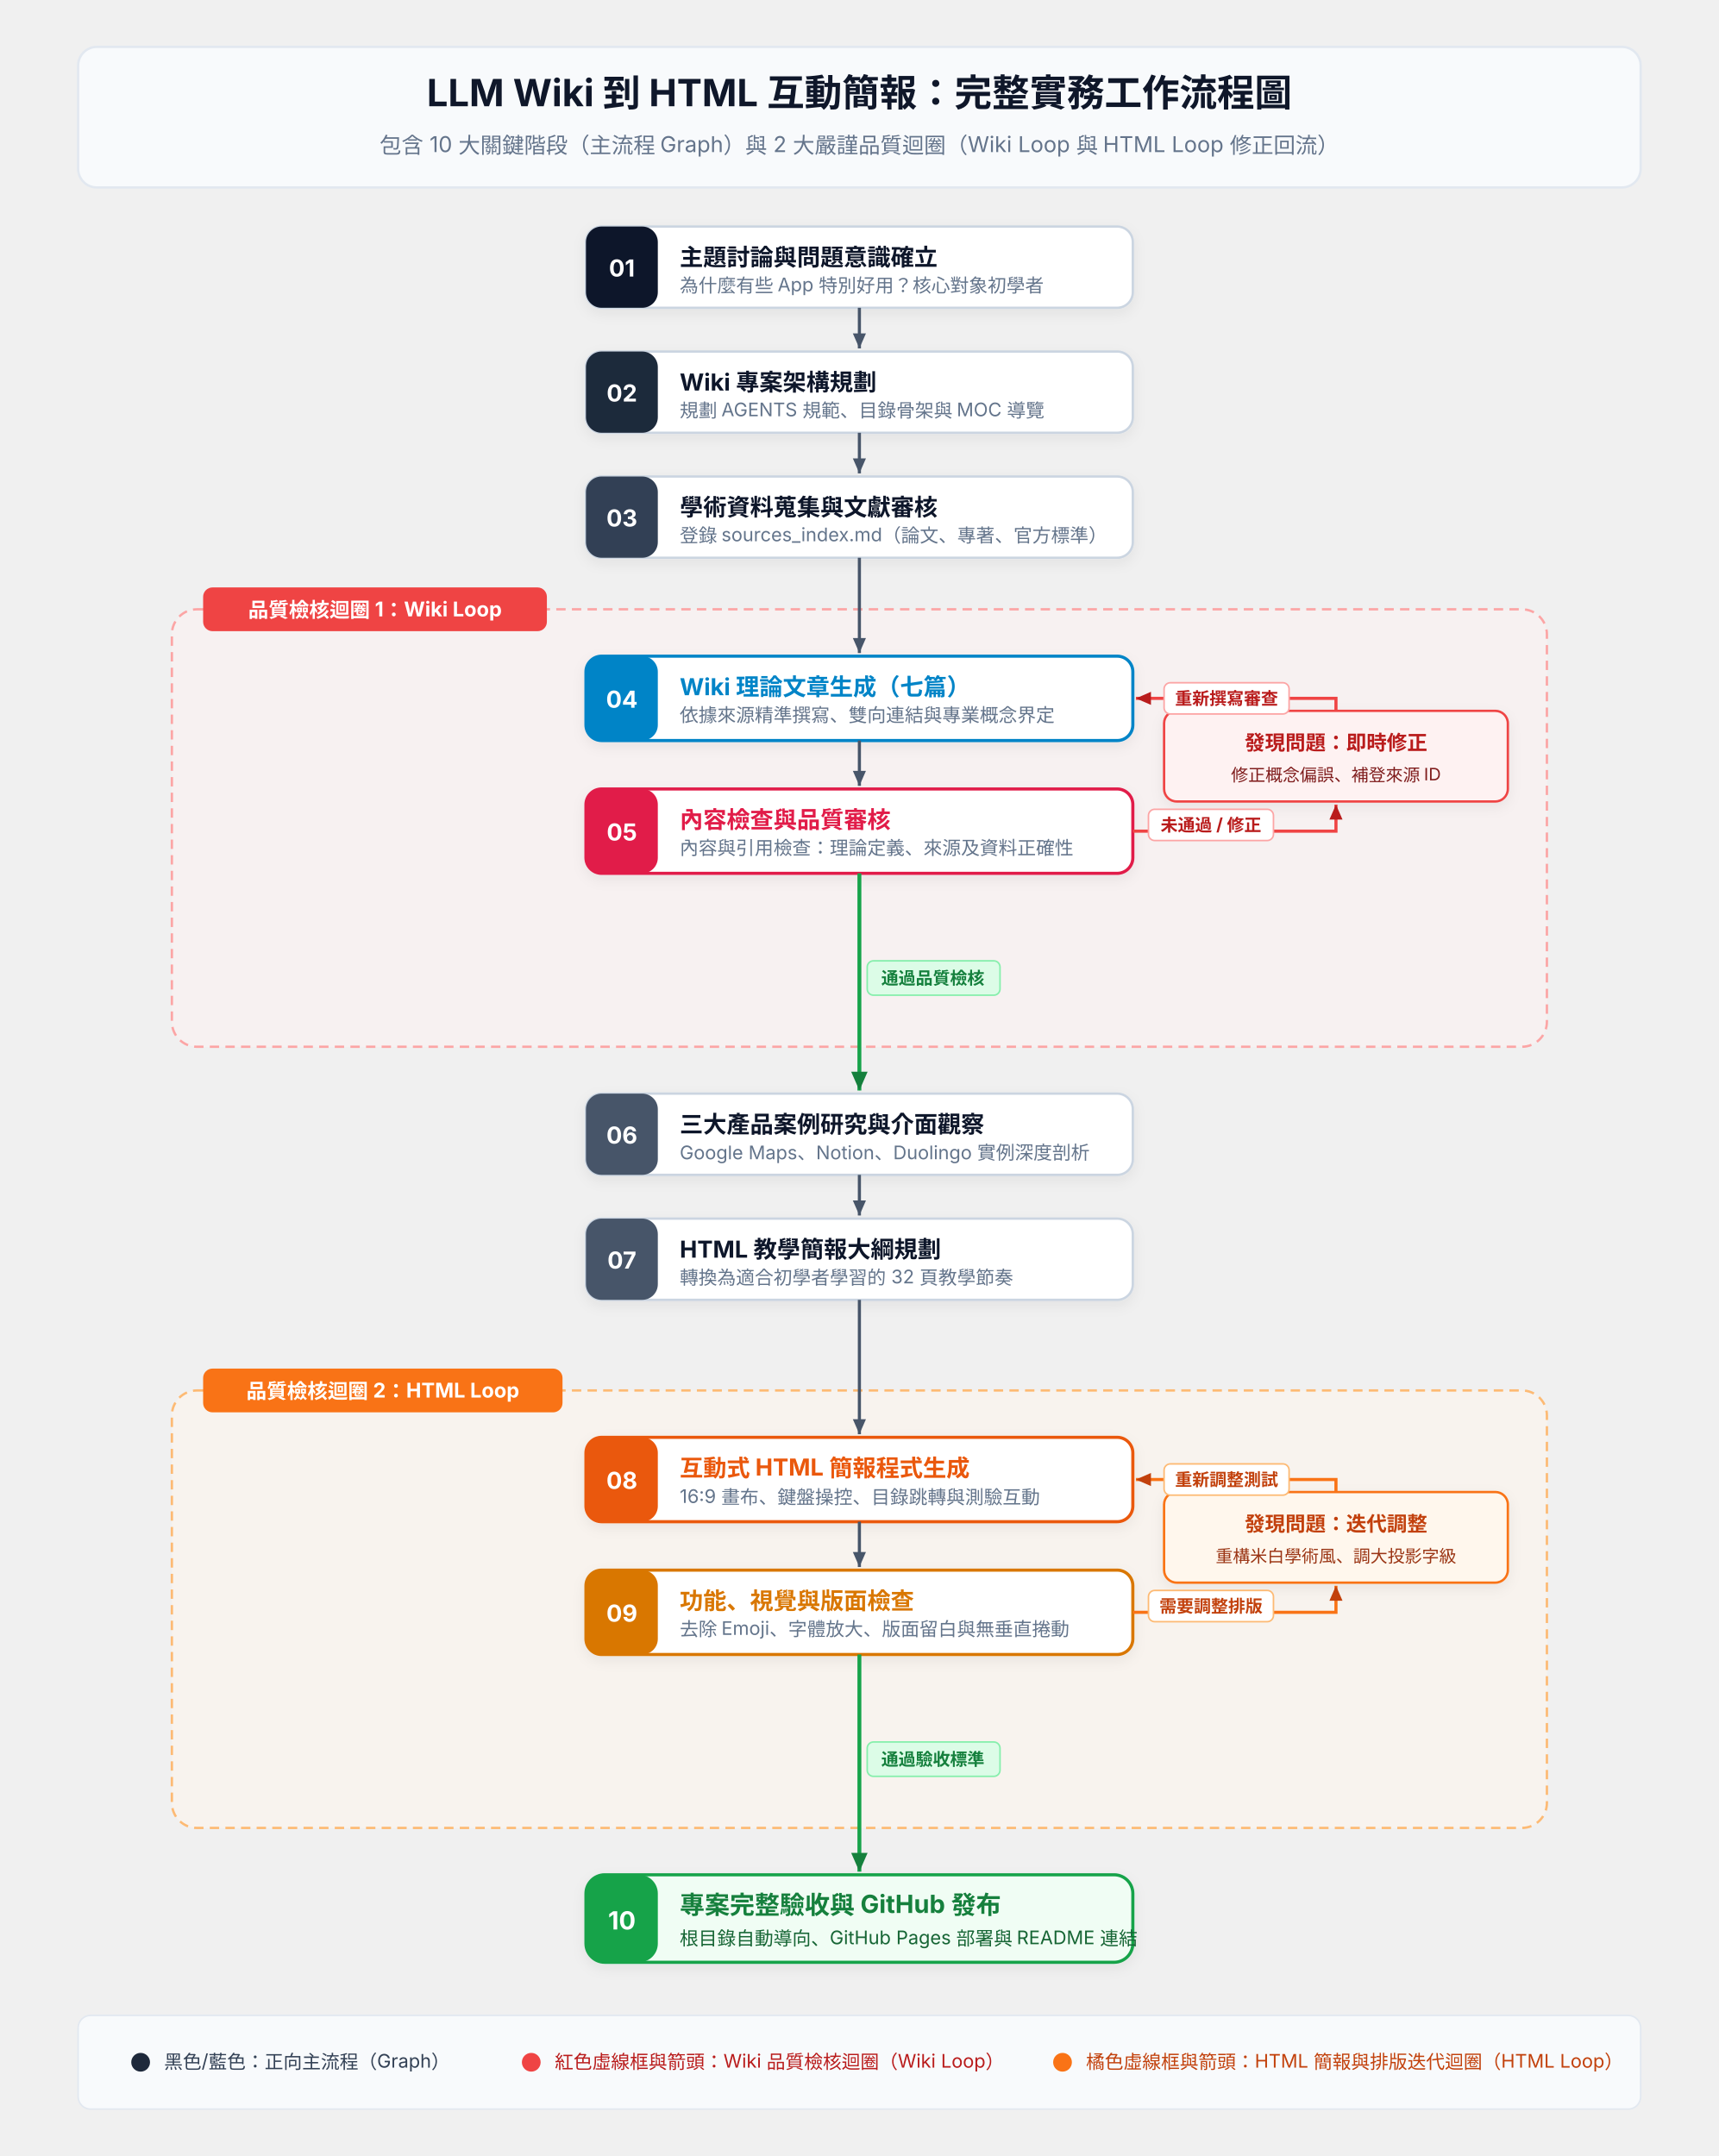
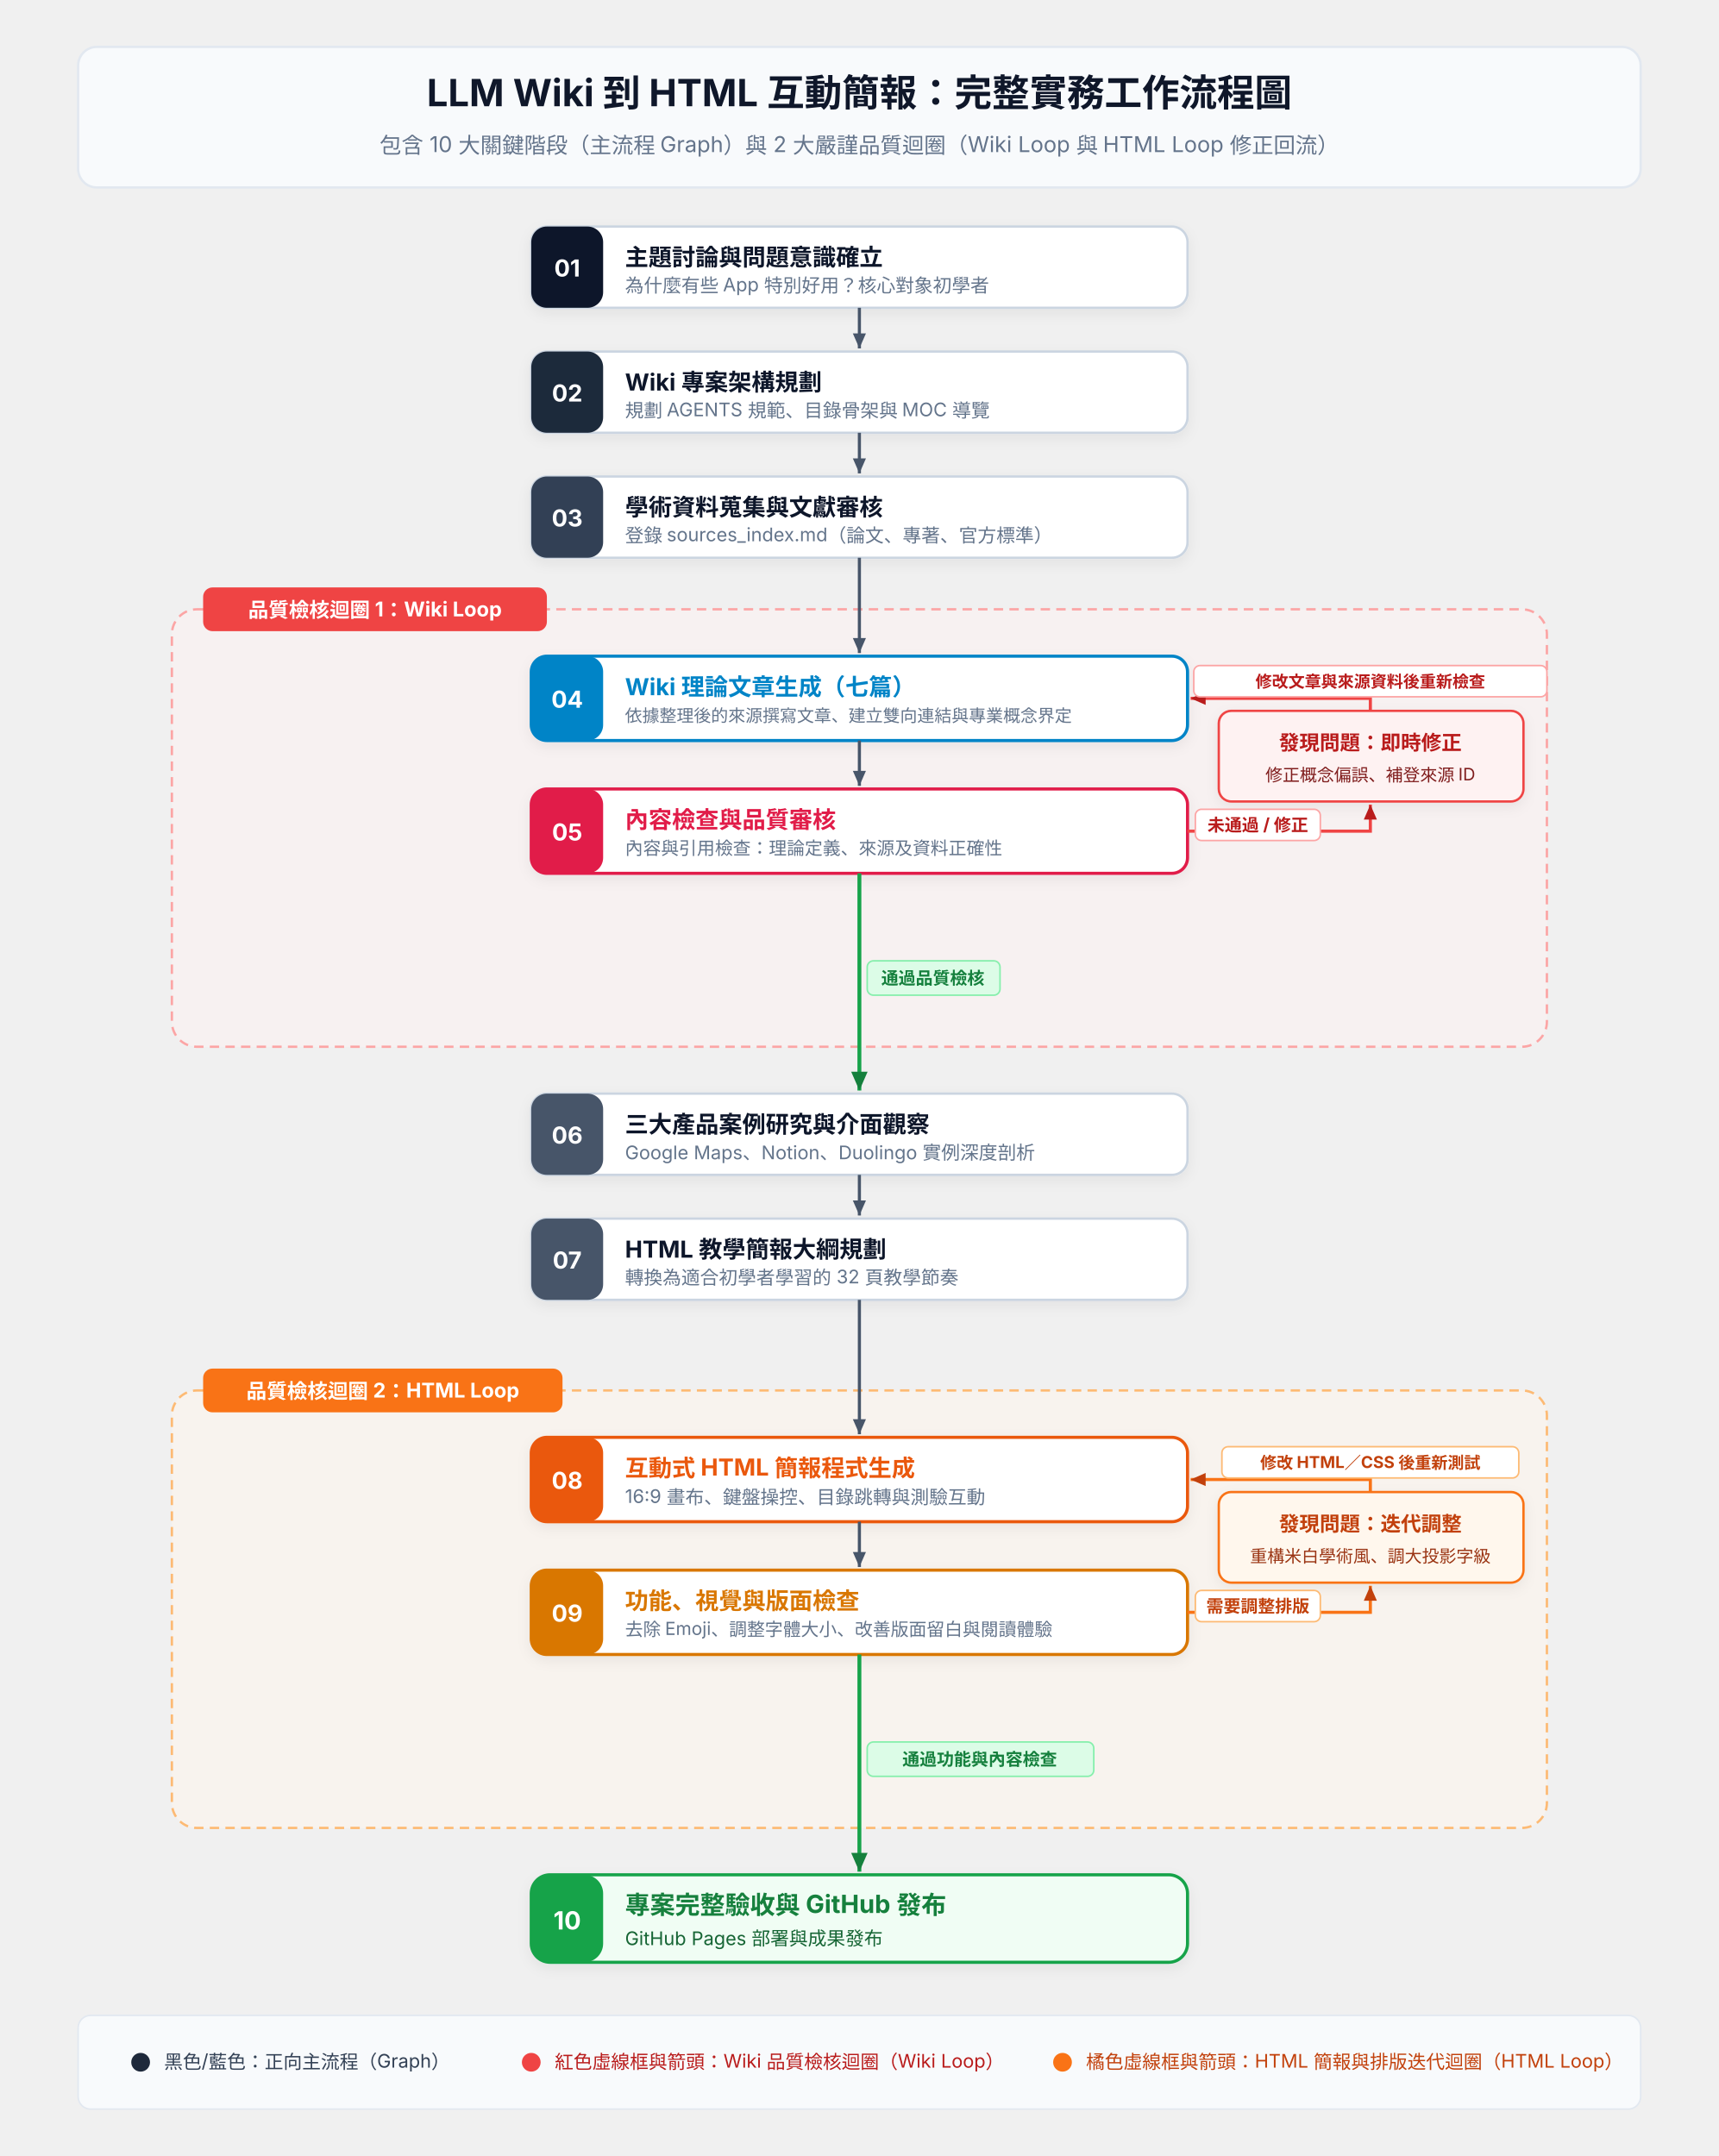
<svg xmlns="http://www.w3.org/2000/svg" viewBox="0 0 1100 1380" width="100%" height="100%" style="background-color: #ffffff; font-family: -apple-system, BlinkMacSystemFont, 'Segoe UI', 'Microsoft JhengHei', sans-serif;">
  <defs>
    <filter id="card-shadow" x="-5%" y="-5%" width="110%" height="115%" filterUnits="userSpaceOnUse">
      <feDropShadow dx="0" dy="3" stdDeviation="4" flood-color="#0f172a" flood-opacity="0.06" />
    </filter>
    <marker id="arrow" viewBox="0 0 10 10" refX="8" refY="5" markerWidth="6" markerHeight="6" orient="auto-start-reverse">
      <path d="M 0 1.5 L 8 5 L 0 8.5 z" fill="#475569" />
    </marker>
    <marker id="arrow-wiki-loop" viewBox="0 0 10 10" refX="8" refY="5" markerWidth="6" markerHeight="6" orient="auto-start-reverse">
      <path d="M 0 1.5 L 8 5 L 0 8.5 z" fill="#b91c1c" />
    </marker>
    <marker id="arrow-html-loop" viewBox="0 0 10 10" refX="8" refY="5" markerWidth="6" markerHeight="6" orient="auto-start-reverse">
      <path d="M 0 1.5 L 8 5 L 0 8.5 z" fill="#c2410c" />
    </marker>
    <marker id="arrow-pass" viewBox="0 0 10 10" refX="8" refY="5" markerWidth="6" markerHeight="6" orient="auto-start-reverse">
      <path d="M 0 1.5 L 8 5 L 0 8.5 z" fill="#15803d" />
    </marker>
  </defs>
  <rect x="50" y="30" width="1000" height="90" rx="12" fill="#f8fafc" stroke="#e2e8f0" stroke-width="1.5" />
  <text x="550" y="68" text-anchor="middle" font-size="24" font-weight="700" fill="#0f172a">LLM Wiki 到 HTML 互動簡報：完整實務工作流程圖</text>
  <text x="550" y="98" text-anchor="middle" font-size="14" fill="#64748b">包含 10 大關鍵階段（主流程 Graph）與 2 大嚴謹品質迴圈（Wiki Loop 與 HTML Loop 修正回流）</text>
  <rect x="110" y="390" width="880" height="280" rx="16" fill="#fef2f2" fill-opacity="0.5" stroke="#fca5a5" stroke-width="1.5" stroke-dasharray="6,4" />
  <rect x="130" y="376" width="220" height="28" rx="6" fill="#ef4444" />
  <text x="240" y="395" text-anchor="middle" font-size="13" font-weight="700" fill="#ffffff">品質檢核迴圈 1：Wiki Loop</text>
  <rect x="110" y="890" width="880" height="280" rx="16" fill="#fff7ed" fill-opacity="0.5" stroke="#fdba74" stroke-width="1.5" stroke-dasharray="6,4" />
  <rect x="130" y="876" width="230" height="28" rx="6" fill="#f97316" />
  <text x="245" y="895" text-anchor="middle" font-size="13" font-weight="700" fill="#ffffff">品質檢核迴圈 2：HTML Loop</text>
  <g id="node1" filter="url(#card-shadow)">
-     <rect x="375" y="145" width="350" height="52" rx="10" fill="#ffffff" stroke="#cbd5e1" stroke-width="1.5" />
-     <rect x="375" y="145" width="46" height="52" rx="10" fill="#0f172a" />
-     <text x="398" y="177" text-anchor="middle" font-size="15" font-weight="700" fill="#ffffff">01</text>
-     <text x="435" y="170" font-size="15" font-weight="700" fill="#0f172a">主題討論與問題意識確立</text>
-     <text x="435" y="187" font-size="12" fill="#64748b">為什麼有些 App 特別好用？核心對象初學者</text>
+     <rect x="340" y="145" width="420" height="52" rx="10" fill="#ffffff" stroke="#cbd5e1" stroke-width="1.5" />
+     <rect x="340" y="145" width="46" height="52" rx="10" fill="#0f172a" />
+     <text x="363" y="177" text-anchor="middle" font-size="15" font-weight="700" fill="#ffffff">01</text>
+     <text x="400" y="170" font-size="15" font-weight="700" fill="#0f172a">主題討論與問題意識確立</text>
+     <text x="400" y="187" font-size="12" fill="#64748b">為什麼有些 App 特別好用？核心對象初學者</text>
  </g>
  <g id="node2" filter="url(#card-shadow)">
-     <rect x="375" y="225" width="350" height="52" rx="10" fill="#ffffff" stroke="#cbd5e1" stroke-width="1.5" />
-     <rect x="375" y="225" width="46" height="52" rx="10" fill="#1e293b" />
-     <text x="398" y="257" text-anchor="middle" font-size="15" font-weight="700" fill="#ffffff">02</text>
-     <text x="435" y="250" font-size="15" font-weight="700" fill="#0f172a">Wiki 專案架構規劃</text>
-     <text x="435" y="267" font-size="12" fill="#64748b">規劃 AGENTS 規範、目錄骨架與 MOC 導覽</text>
+     <rect x="340" y="225" width="420" height="52" rx="10" fill="#ffffff" stroke="#cbd5e1" stroke-width="1.5" />
+     <rect x="340" y="225" width="46" height="52" rx="10" fill="#1e293b" />
+     <text x="363" y="257" text-anchor="middle" font-size="15" font-weight="700" fill="#ffffff">02</text>
+     <text x="400" y="250" font-size="15" font-weight="700" fill="#0f172a">Wiki 專案架構規劃</text>
+     <text x="400" y="267" font-size="12" fill="#64748b">規劃 AGENTS 規範、目錄骨架與 MOC 導覽</text>
  </g>
  <g id="node3" filter="url(#card-shadow)">
-     <rect x="375" y="305" width="350" height="52" rx="10" fill="#ffffff" stroke="#cbd5e1" stroke-width="1.5" />
-     <rect x="375" y="305" width="46" height="52" rx="10" fill="#334155" />
-     <text x="398" y="337" text-anchor="middle" font-size="15" font-weight="700" fill="#ffffff">03</text>
-     <text x="435" y="330" font-size="15" font-weight="700" fill="#0f172a">學術資料蒐集與文獻審核</text>
-     <text x="435" y="347" font-size="12" fill="#64748b">登錄 sources_index.md（論文、專著、官方標準）</text>
+     <rect x="340" y="305" width="420" height="52" rx="10" fill="#ffffff" stroke="#cbd5e1" stroke-width="1.5" />
+     <rect x="340" y="305" width="46" height="52" rx="10" fill="#334155" />
+     <text x="363" y="337" text-anchor="middle" font-size="15" font-weight="700" fill="#ffffff">03</text>
+     <text x="400" y="330" font-size="15" font-weight="700" fill="#0f172a">學術資料蒐集與文獻審核</text>
+     <text x="400" y="347" font-size="12" fill="#64748b">登錄 sources_index.md（論文、專著、官方標準）</text>
  </g>
  <g id="node4" filter="url(#card-shadow)">
-     <rect x="375" y="420" width="350" height="54" rx="10" fill="#ffffff" stroke="#0284c7" stroke-width="2" />
-     <rect x="375" y="420" width="46" height="54" rx="10" fill="#0284c7" />
-     <text x="398" y="453" text-anchor="middle" font-size="15" font-weight="700" fill="#ffffff">04</text>
-     <text x="435" y="445" font-size="15" font-weight="700" fill="#0284c7">Wiki 理論文章生成（七篇）</text>
-     <text x="435" y="462" font-size="12" fill="#64748b">依據來源精準撰寫、雙向連結與專業概念界定</text>
+     <rect x="340" y="420" width="420" height="54" rx="10" fill="#ffffff" stroke="#0284c7" stroke-width="2" />
+     <rect x="340" y="420" width="46" height="54" rx="10" fill="#0284c7" />
+     <text x="363" y="453" text-anchor="middle" font-size="15" font-weight="700" fill="#ffffff">04</text>
+     <text x="400" y="445" font-size="15" font-weight="700" fill="#0284c7">Wiki 理論文章生成（七篇）</text>
+     <text x="400" y="462" font-size="11" fill="#64748b">依據整理後的來源撰寫文章、建立雙向連結與專業概念界定</text>
  </g>
  <g id="node5" filter="url(#card-shadow)">
-     <rect x="375" y="505" width="350" height="54" rx="10" fill="#ffffff" stroke="#e11d48" stroke-width="2" />
-     <rect x="375" y="505" width="46" height="54" rx="10" fill="#e11d48" />
-     <text x="398" y="538" text-anchor="middle" font-size="15" font-weight="700" fill="#ffffff">05</text>
-     <text x="435" y="530" font-size="15" font-weight="700" fill="#e11d48">內容檢查與品質審核</text>
-     <text x="435" y="547" font-size="12" fill="#64748b">內容與引用檢查：理論定義、來源及資料正確性</text>
+     <rect x="340" y="505" width="420" height="54" rx="10" fill="#ffffff" stroke="#e11d48" stroke-width="2" />
+     <rect x="340" y="505" width="46" height="54" rx="10" fill="#e11d48" />
+     <text x="363" y="538" text-anchor="middle" font-size="15" font-weight="700" fill="#ffffff">05</text>
+     <text x="400" y="530" font-size="15" font-weight="700" fill="#e11d48">內容檢查與品質審核</text>
+     <text x="400" y="547" font-size="11.5" fill="#64748b">內容與引用檢查：理論定義、來源及資料正確性</text>
  </g>
  <g id="loop1-mod" filter="url(#card-shadow)">
-     <rect x="745" y="455" width="220" height="58" rx="8" fill="#fef2f2" stroke="#ef4444" stroke-width="1.5" />
-     <text x="855" y="480" text-anchor="middle" font-size="13" font-weight="700" fill="#b91c1c">發現問題：即時修正</text>
-     <text x="855" y="500" text-anchor="middle" font-size="11" fill="#7f1d1d">修正概念偏誤、補登來源 ID</text>
+     <rect x="780" y="455" width="195" height="58" rx="8" fill="#fef2f2" stroke="#ef4444" stroke-width="1.5" />
+     <text x="877" y="480" text-anchor="middle" font-size="13" font-weight="700" fill="#b91c1c">發現問題：即時修正</text>
+     <text x="877" y="500" text-anchor="middle" font-size="11" fill="#7f1d1d">修正概念偏誤、補登來源 ID</text>
  </g>
  <g id="node6" filter="url(#card-shadow)">
-     <rect x="375" y="700" width="350" height="52" rx="10" fill="#ffffff" stroke="#cbd5e1" stroke-width="1.5" />
-     <rect x="375" y="700" width="46" height="52" rx="10" fill="#475569" />
-     <text x="398" y="732" text-anchor="middle" font-size="15" font-weight="700" fill="#ffffff">06</text>
-     <text x="435" y="725" font-size="15" font-weight="700" fill="#0f172a">三大產品案例研究與介面觀察</text>
-     <text x="435" y="742" font-size="12" fill="#64748b">Google Maps、Notion、Duolingo 實例深度剖析</text>
+     <rect x="340" y="700" width="420" height="52" rx="10" fill="#ffffff" stroke="#cbd5e1" stroke-width="1.5" />
+     <rect x="340" y="700" width="46" height="52" rx="10" fill="#475569" />
+     <text x="363" y="732" text-anchor="middle" font-size="15" font-weight="700" fill="#ffffff">06</text>
+     <text x="400" y="725" font-size="15" font-weight="700" fill="#0f172a">三大產品案例研究與介面觀察</text>
+     <text x="400" y="742" font-size="12" fill="#64748b">Google Maps、Notion、Duolingo 實例深度剖析</text>
  </g>
  <g id="node7" filter="url(#card-shadow)">
-     <rect x="375" y="780" width="350" height="52" rx="10" fill="#ffffff" stroke="#cbd5e1" stroke-width="1.5" />
-     <rect x="375" y="780" width="46" height="52" rx="10" fill="#475569" />
-     <text x="398" y="812" text-anchor="middle" font-size="15" font-weight="700" fill="#ffffff">07</text>
-     <text x="435" y="805" font-size="15" font-weight="700" fill="#0f172a">HTML 教學簡報大綱規劃</text>
-     <text x="435" y="822" font-size="12" fill="#64748b">轉換為適合初學者學習的 32 頁教學節奏</text>
+     <rect x="340" y="780" width="420" height="52" rx="10" fill="#ffffff" stroke="#cbd5e1" stroke-width="1.5" />
+     <rect x="340" y="780" width="46" height="52" rx="10" fill="#475569" />
+     <text x="363" y="812" text-anchor="middle" font-size="15" font-weight="700" fill="#ffffff">07</text>
+     <text x="400" y="805" font-size="15" font-weight="700" fill="#0f172a">HTML 教學簡報大綱規劃</text>
+     <text x="400" y="822" font-size="12" fill="#64748b">轉換為適合初學者學習的 32 頁教學節奏</text>
  </g>
  <g id="node8" filter="url(#card-shadow)">
-     <rect x="375" y="920" width="350" height="54" rx="10" fill="#ffffff" stroke="#ea580c" stroke-width="2" />
-     <rect x="375" y="920" width="46" height="54" rx="10" fill="#ea580c" />
-     <text x="398" y="953" text-anchor="middle" font-size="15" font-weight="700" fill="#ffffff">08</text>
-     <text x="435" y="945" font-size="15" font-weight="700" fill="#ea580c">互動式 HTML 簡報程式生成</text>
-     <text x="435" y="962" font-size="12" fill="#64748b">16:9 畫布、鍵盤操控、目錄跳轉與測驗互動</text>
+     <rect x="340" y="920" width="420" height="54" rx="10" fill="#ffffff" stroke="#ea580c" stroke-width="2" />
+     <rect x="340" y="920" width="46" height="54" rx="10" fill="#ea580c" />
+     <text x="363" y="953" text-anchor="middle" font-size="15" font-weight="700" fill="#ffffff">08</text>
+     <text x="400" y="945" font-size="15" font-weight="700" fill="#ea580c">互動式 HTML 簡報程式生成</text>
+     <text x="400" y="962" font-size="12" fill="#64748b">16:9 畫布、鍵盤操控、目錄跳轉與測驗互動</text>
  </g>
  <g id="node9" filter="url(#card-shadow)">
-     <rect x="375" y="1005" width="350" height="54" rx="10" fill="#ffffff" stroke="#d97706" stroke-width="2" />
-     <rect x="375" y="1005" width="46" height="54" rx="10" fill="#d97706" />
-     <text x="398" y="1038" text-anchor="middle" font-size="15" font-weight="700" fill="#ffffff">09</text>
-     <text x="435" y="1030" font-size="15" font-weight="700" fill="#d97706">功能、視覺與版面檢查</text>
-     <text x="435" y="1047" font-size="12" fill="#64748b">去除 Emoji、字體放大、版面留白與無垂直捲動</text>
+     <rect x="340" y="1005" width="420" height="54" rx="10" fill="#ffffff" stroke="#d97706" stroke-width="2" />
+     <rect x="340" y="1005" width="46" height="54" rx="10" fill="#d97706" />
+     <text x="363" y="1038" text-anchor="middle" font-size="15" font-weight="700" fill="#ffffff">09</text>
+     <text x="400" y="1030" font-size="15" font-weight="700" fill="#d97706">功能、視覺與版面檢查</text>
+     <text x="400" y="1047" font-size="11.5" fill="#64748b">去除 Emoji、調整字體大小、改善版面留白與閱讀體驗</text>
  </g>
  <g id="loop2-mod" filter="url(#card-shadow)">
-     <rect x="745" y="955" width="220" height="58" rx="8" fill="#fff7ed" stroke="#f97316" stroke-width="1.5" />
-     <text x="855" y="980" text-anchor="middle" font-size="13" font-weight="700" fill="#c2410c">發現問題：迭代調整</text>
-     <text x="855" y="1000" text-anchor="middle" font-size="11" fill="#9a3412">重構米白學術風、調大投影字級</text>
+     <rect x="780" y="955" width="195" height="58" rx="8" fill="#fff7ed" stroke="#f97316" stroke-width="1.5" />
+     <text x="877" y="980" text-anchor="middle" font-size="13" font-weight="700" fill="#c2410c">發現問題：迭代調整</text>
+     <text x="877" y="1000" text-anchor="middle" font-size="11" fill="#9a3412">重構米白學術風、調大投影字級</text>
  </g>
  <g id="node10" filter="url(#card-shadow)">
-     <rect x="375" y="1200" width="350" height="56" rx="12" fill="#f0fdf4" stroke="#16a34a" stroke-width="2" />
-     <rect x="375" y="1200" width="46" height="56" rx="12" fill="#16a34a" />
-     <text x="398" y="1235" text-anchor="middle" font-size="16" font-weight="700" fill="#ffffff">10</text>
-     <text x="435" y="1225" font-size="16" font-weight="700" fill="#15803d">專案完整驗收與 GitHub 發布</text>
-     <text x="435" y="1245" font-size="12" fill="#166534">根目錄自動導向、GitHub Pages 部署與 README 連結</text>
+     <rect x="340" y="1200" width="420" height="56" rx="12" fill="#f0fdf4" stroke="#16a34a" stroke-width="2" />
+     <rect x="340" y="1200" width="46" height="56" rx="12" fill="#16a34a" />
+     <text x="363" y="1235" text-anchor="middle" font-size="16" font-weight="700" fill="#ffffff">10</text>
+     <text x="400" y="1225" font-size="16" font-weight="700" fill="#15803d">專案完整驗收與 GitHub 發布</text>
+     <text x="400" y="1245" font-size="12" fill="#166534">GitHub Pages 部署與成果發布</text>
  </g>
  <line x1="550" y1="197" x2="550" y2="223" stroke="#475569" stroke-width="2" marker-end="url(#arrow)" />
  <line x1="550" y1="277" x2="550" y2="303" stroke="#475569" stroke-width="2" marker-end="url(#arrow)" />
  <line x1="550" y1="357" x2="550" y2="418" stroke="#475569" stroke-width="2" marker-end="url(#arrow)" />
  <line x1="550" y1="474" x2="550" y2="503" stroke="#475569" stroke-width="2" marker-end="url(#arrow)" />
-   <path d="M 725 532 L 855 532 L 855 515" fill="none" stroke="#ef4444" stroke-width="2" marker-end="url(#arrow-wiki-loop)" />
-   <rect x="735" y="518" width="80" height="20" rx="4" fill="#ffffff" stroke="#fca5a5" stroke-width="1" />
-   <text x="775" y="532" text-anchor="middle" font-size="11" font-weight="700" fill="#b91c1c">未通過 / 修正</text>
-   <path d="M 855 455 L 855 447 L 727 447" fill="none" stroke="#ef4444" stroke-width="2" marker-end="url(#arrow-wiki-loop)" />
-   <rect x="745" y="437" width="80" height="20" rx="4" fill="#ffffff" stroke="#fca5a5" stroke-width="1" />
-   <text x="785" y="451" text-anchor="middle" font-size="11" font-weight="700" fill="#b91c1c">重新撰寫審查</text>
+   <path d="M 760 532 L 877 532 L 877 515" fill="none" stroke="#ef4444" stroke-width="2" marker-end="url(#arrow-wiki-loop)" />
+   <rect x="765" y="518" width="80" height="20" rx="4" fill="#ffffff" stroke="#fca5a5" stroke-width="1" />
+   <text x="805" y="532" text-anchor="middle" font-size="11" font-weight="700" fill="#b91c1c">未通過 / 修正</text>
+   <path d="M 877 455 L 877 447 L 762 447" fill="none" stroke="#ef4444" stroke-width="2" marker-end="url(#arrow-wiki-loop)" />
+   <rect x="764" y="426" width="226" height="20" rx="4" fill="#ffffff" stroke="#fca5a5" stroke-width="1" />
+   <text x="877" y="440" text-anchor="middle" font-size="10.5" font-weight="700" fill="#b91c1c">修改文章與來源資料後重新檢查</text>
  <line x1="550" y1="559" x2="550" y2="698" stroke="#16a34a" stroke-width="2.5" marker-end="url(#arrow-pass)" />
  <rect x="555" y="615" width="85" height="22" rx="4" fill="#dcfce7" stroke="#86efac" stroke-width="1" />
  <text x="597" y="630" text-anchor="middle" font-size="11" font-weight="700" fill="#15803d">通過品質檢核</text>
  <line x1="550" y1="752" x2="550" y2="778" stroke="#475569" stroke-width="2" marker-end="url(#arrow)" />
  <line x1="550" y1="832" x2="550" y2="918" stroke="#475569" stroke-width="2" marker-end="url(#arrow)" />
  <line x1="550" y1="974" x2="550" y2="1003" stroke="#475569" stroke-width="2" marker-end="url(#arrow)" />
-   <path d="M 725 1032 L 855 1032 L 855 1015" fill="none" stroke="#f97316" stroke-width="2" marker-end="url(#arrow-html-loop)" />
-   <rect x="735" y="1018" width="80" height="20" rx="4" fill="#ffffff" stroke="#fdba74" stroke-width="1" />
-   <text x="775" y="1032" text-anchor="middle" font-size="11" font-weight="700" fill="#c2410c">需要調整排版</text>
-   <path d="M 855 955 L 855 947 L 727 947" fill="none" stroke="#f97316" stroke-width="2" marker-end="url(#arrow-html-loop)" />
-   <rect x="745" y="937" width="80" height="20" rx="4" fill="#ffffff" stroke="#fdba74" stroke-width="1" />
-   <text x="785" y="951" text-anchor="middle" font-size="11" font-weight="700" fill="#c2410c">重新調整測試</text>
+   <path d="M 760 1032 L 877 1032 L 877 1015" fill="none" stroke="#f97316" stroke-width="2" marker-end="url(#arrow-html-loop)" />
+   <rect x="765" y="1018" width="80" height="20" rx="4" fill="#ffffff" stroke="#fdba74" stroke-width="1" />
+   <text x="805" y="1032" text-anchor="middle" font-size="11" font-weight="700" fill="#c2410c">需要調整排版</text>
+   <path d="M 877 955 L 877 947 L 762 947" fill="none" stroke="#f97316" stroke-width="2" marker-end="url(#arrow-html-loop)" />
+   <rect x="782" y="926" width="190" height="20" rx="4" fill="#ffffff" stroke="#fdba74" stroke-width="1" />
+   <text x="877" y="940" text-anchor="middle" font-size="10.5" font-weight="700" fill="#c2410c">修改 HTML／CSS 後重新測試</text>
  <line x1="550" y1="1059" x2="550" y2="1198" stroke="#16a34a" stroke-width="2.5" marker-end="url(#arrow-pass)" />
-   <rect x="555" y="1115" width="85" height="22" rx="4" fill="#dcfce7" stroke="#86efac" stroke-width="1" />
-   <text x="597" y="1130" text-anchor="middle" font-size="11" font-weight="700" fill="#15803d">通過驗收標準</text>
+   <rect x="555" y="1115" width="145" height="22" rx="4" fill="#dcfce7" stroke="#86efac" stroke-width="1" />
+   <text x="627" y="1130" text-anchor="middle" font-size="11" font-weight="700" fill="#15803d">通過功能與內容檢查</text>
  <rect x="50" y="1290" width="1000" height="60" rx="8" fill="#f8fafc" stroke="#e2e8f0" stroke-width="1" />
  <circle cx="90" cy="1320" r="6" fill="#1e293b" />
  <text x="105" y="1324" font-size="12" fill="#334155">黑色/藍色：正向主流程（Graph）</text>
  <circle cx="340" cy="1320" r="6" fill="#ef4444" />
  <text x="355" y="1324" font-size="12" fill="#b91c1c">紅色虛線框與箭頭：Wiki 品質檢核迴圈（Wiki Loop）</text>
  <circle cx="680" cy="1320" r="6" fill="#f97316" />
  <text x="695" y="1324" font-size="12" fill="#c2410c">橘色虛線框與箭頭：HTML 簡報與排版迭代迴圈（HTML Loop）</text>
</svg>
